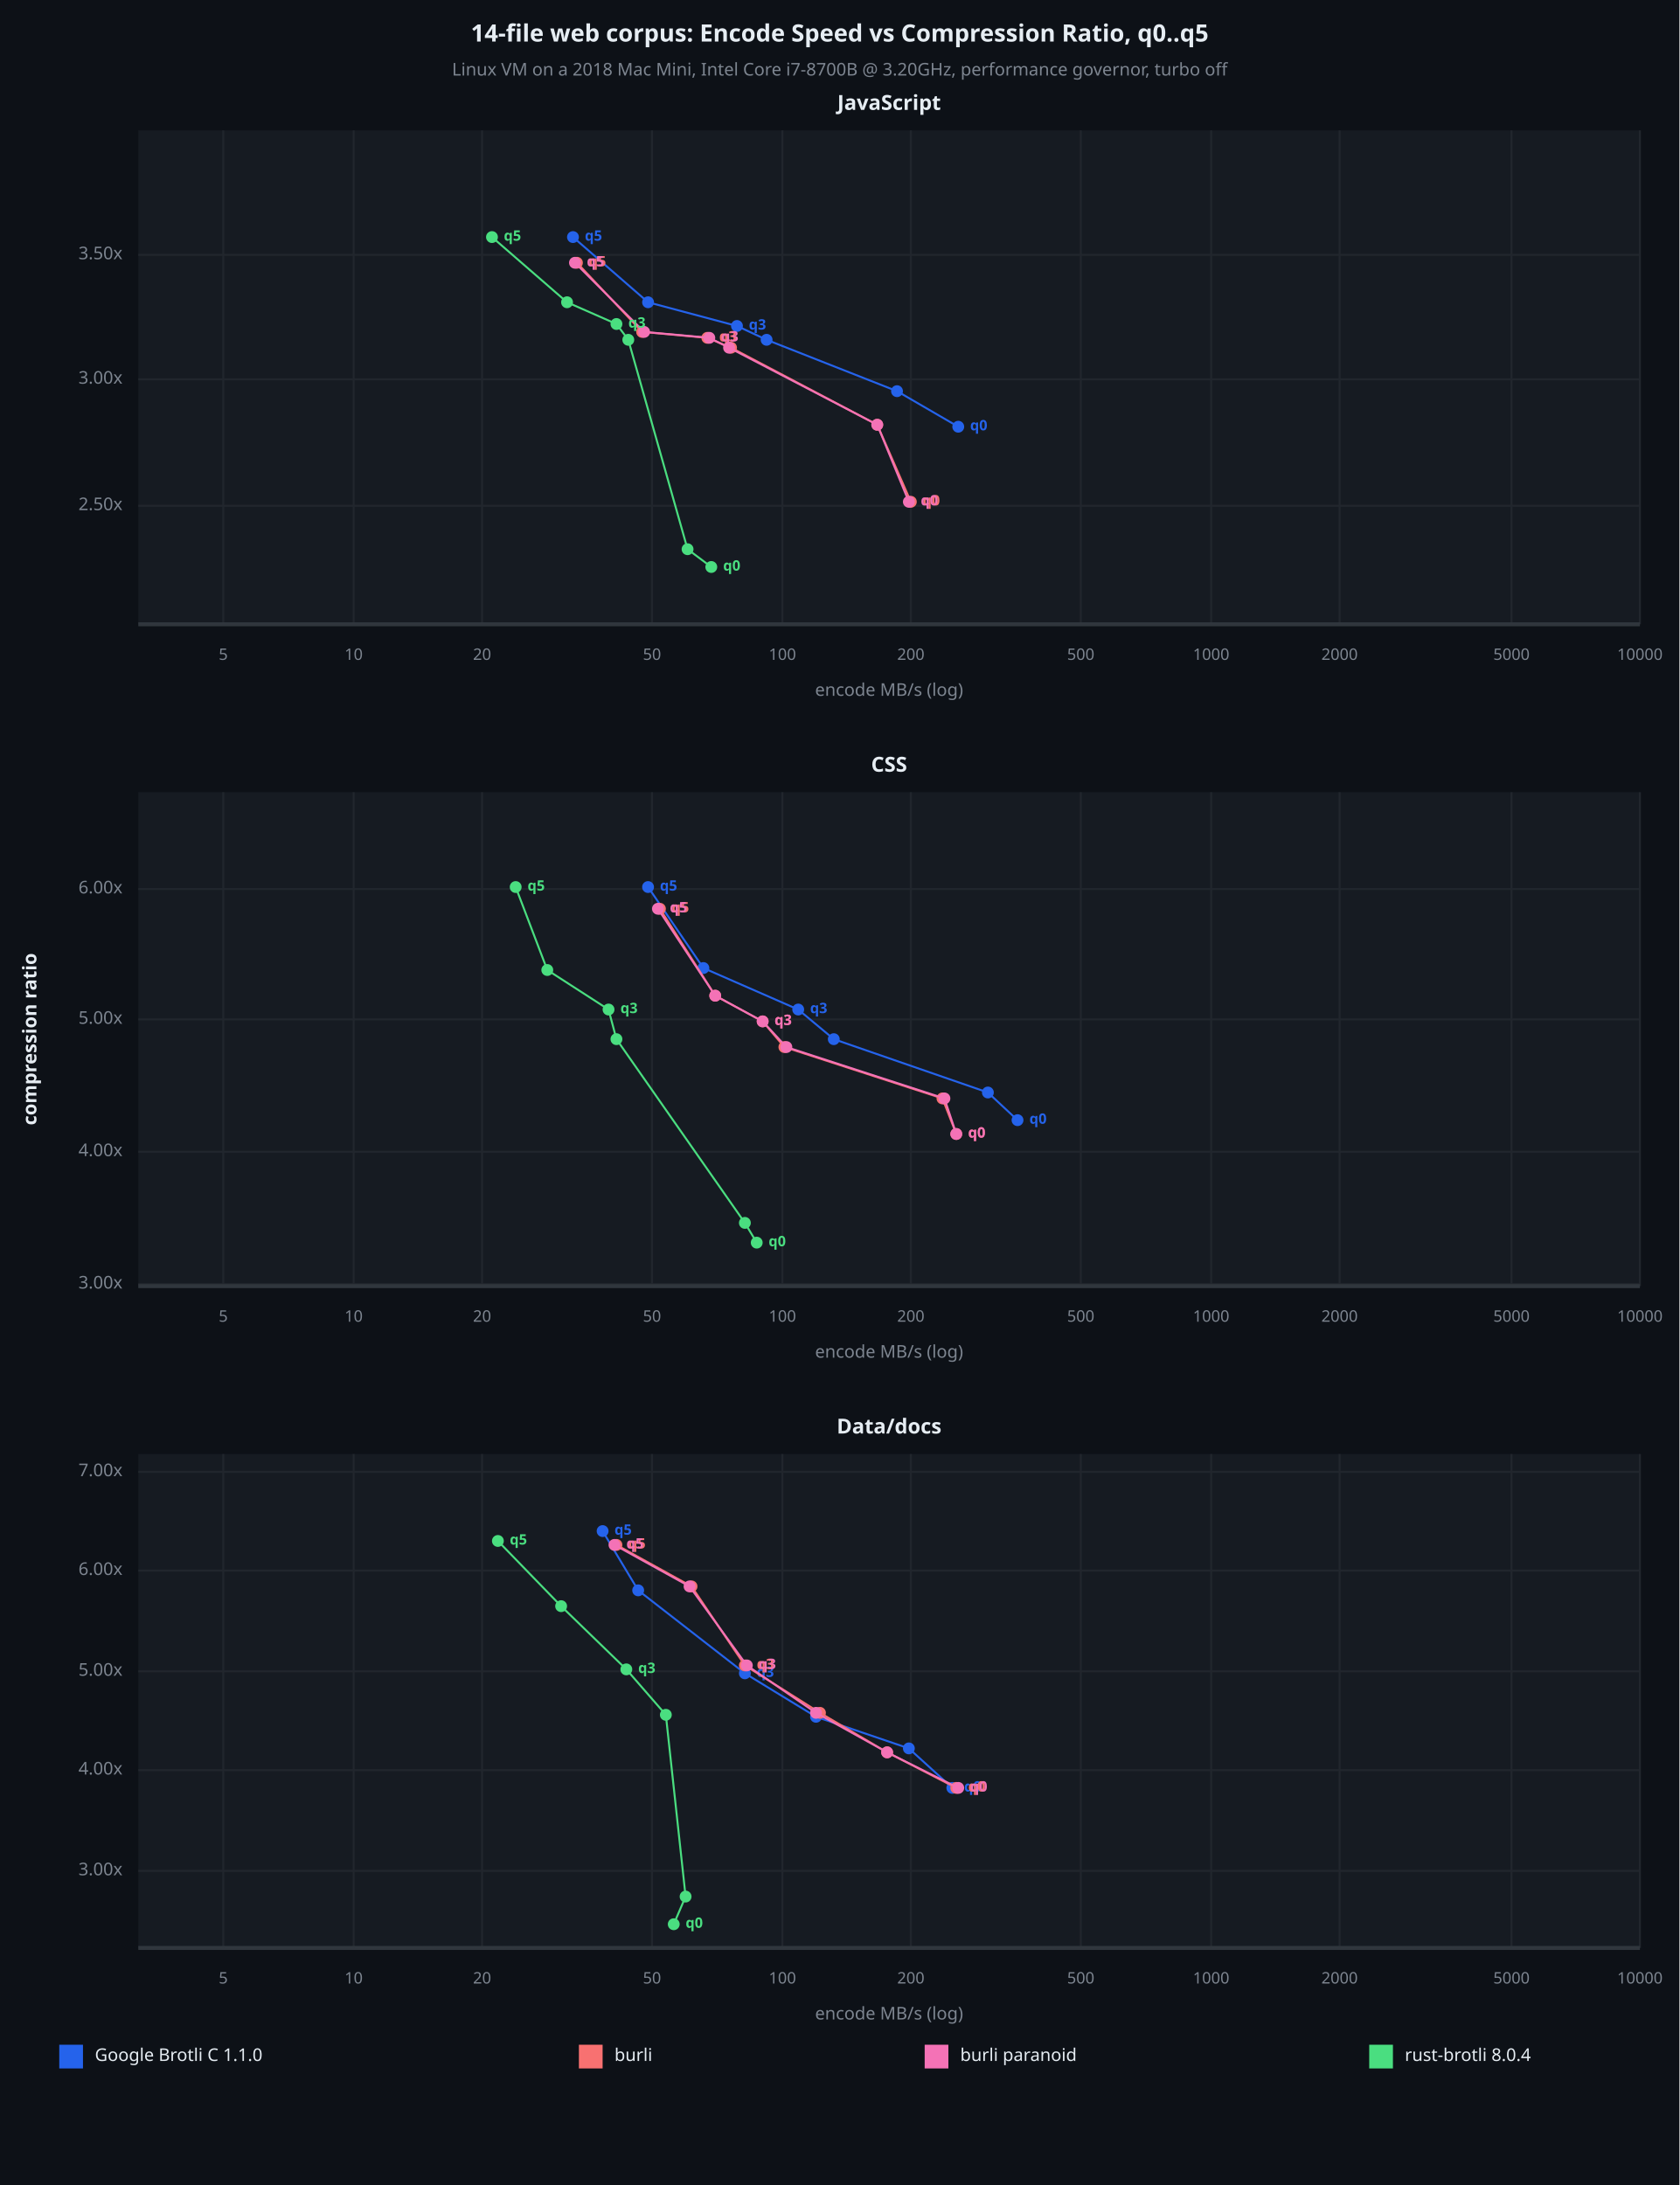
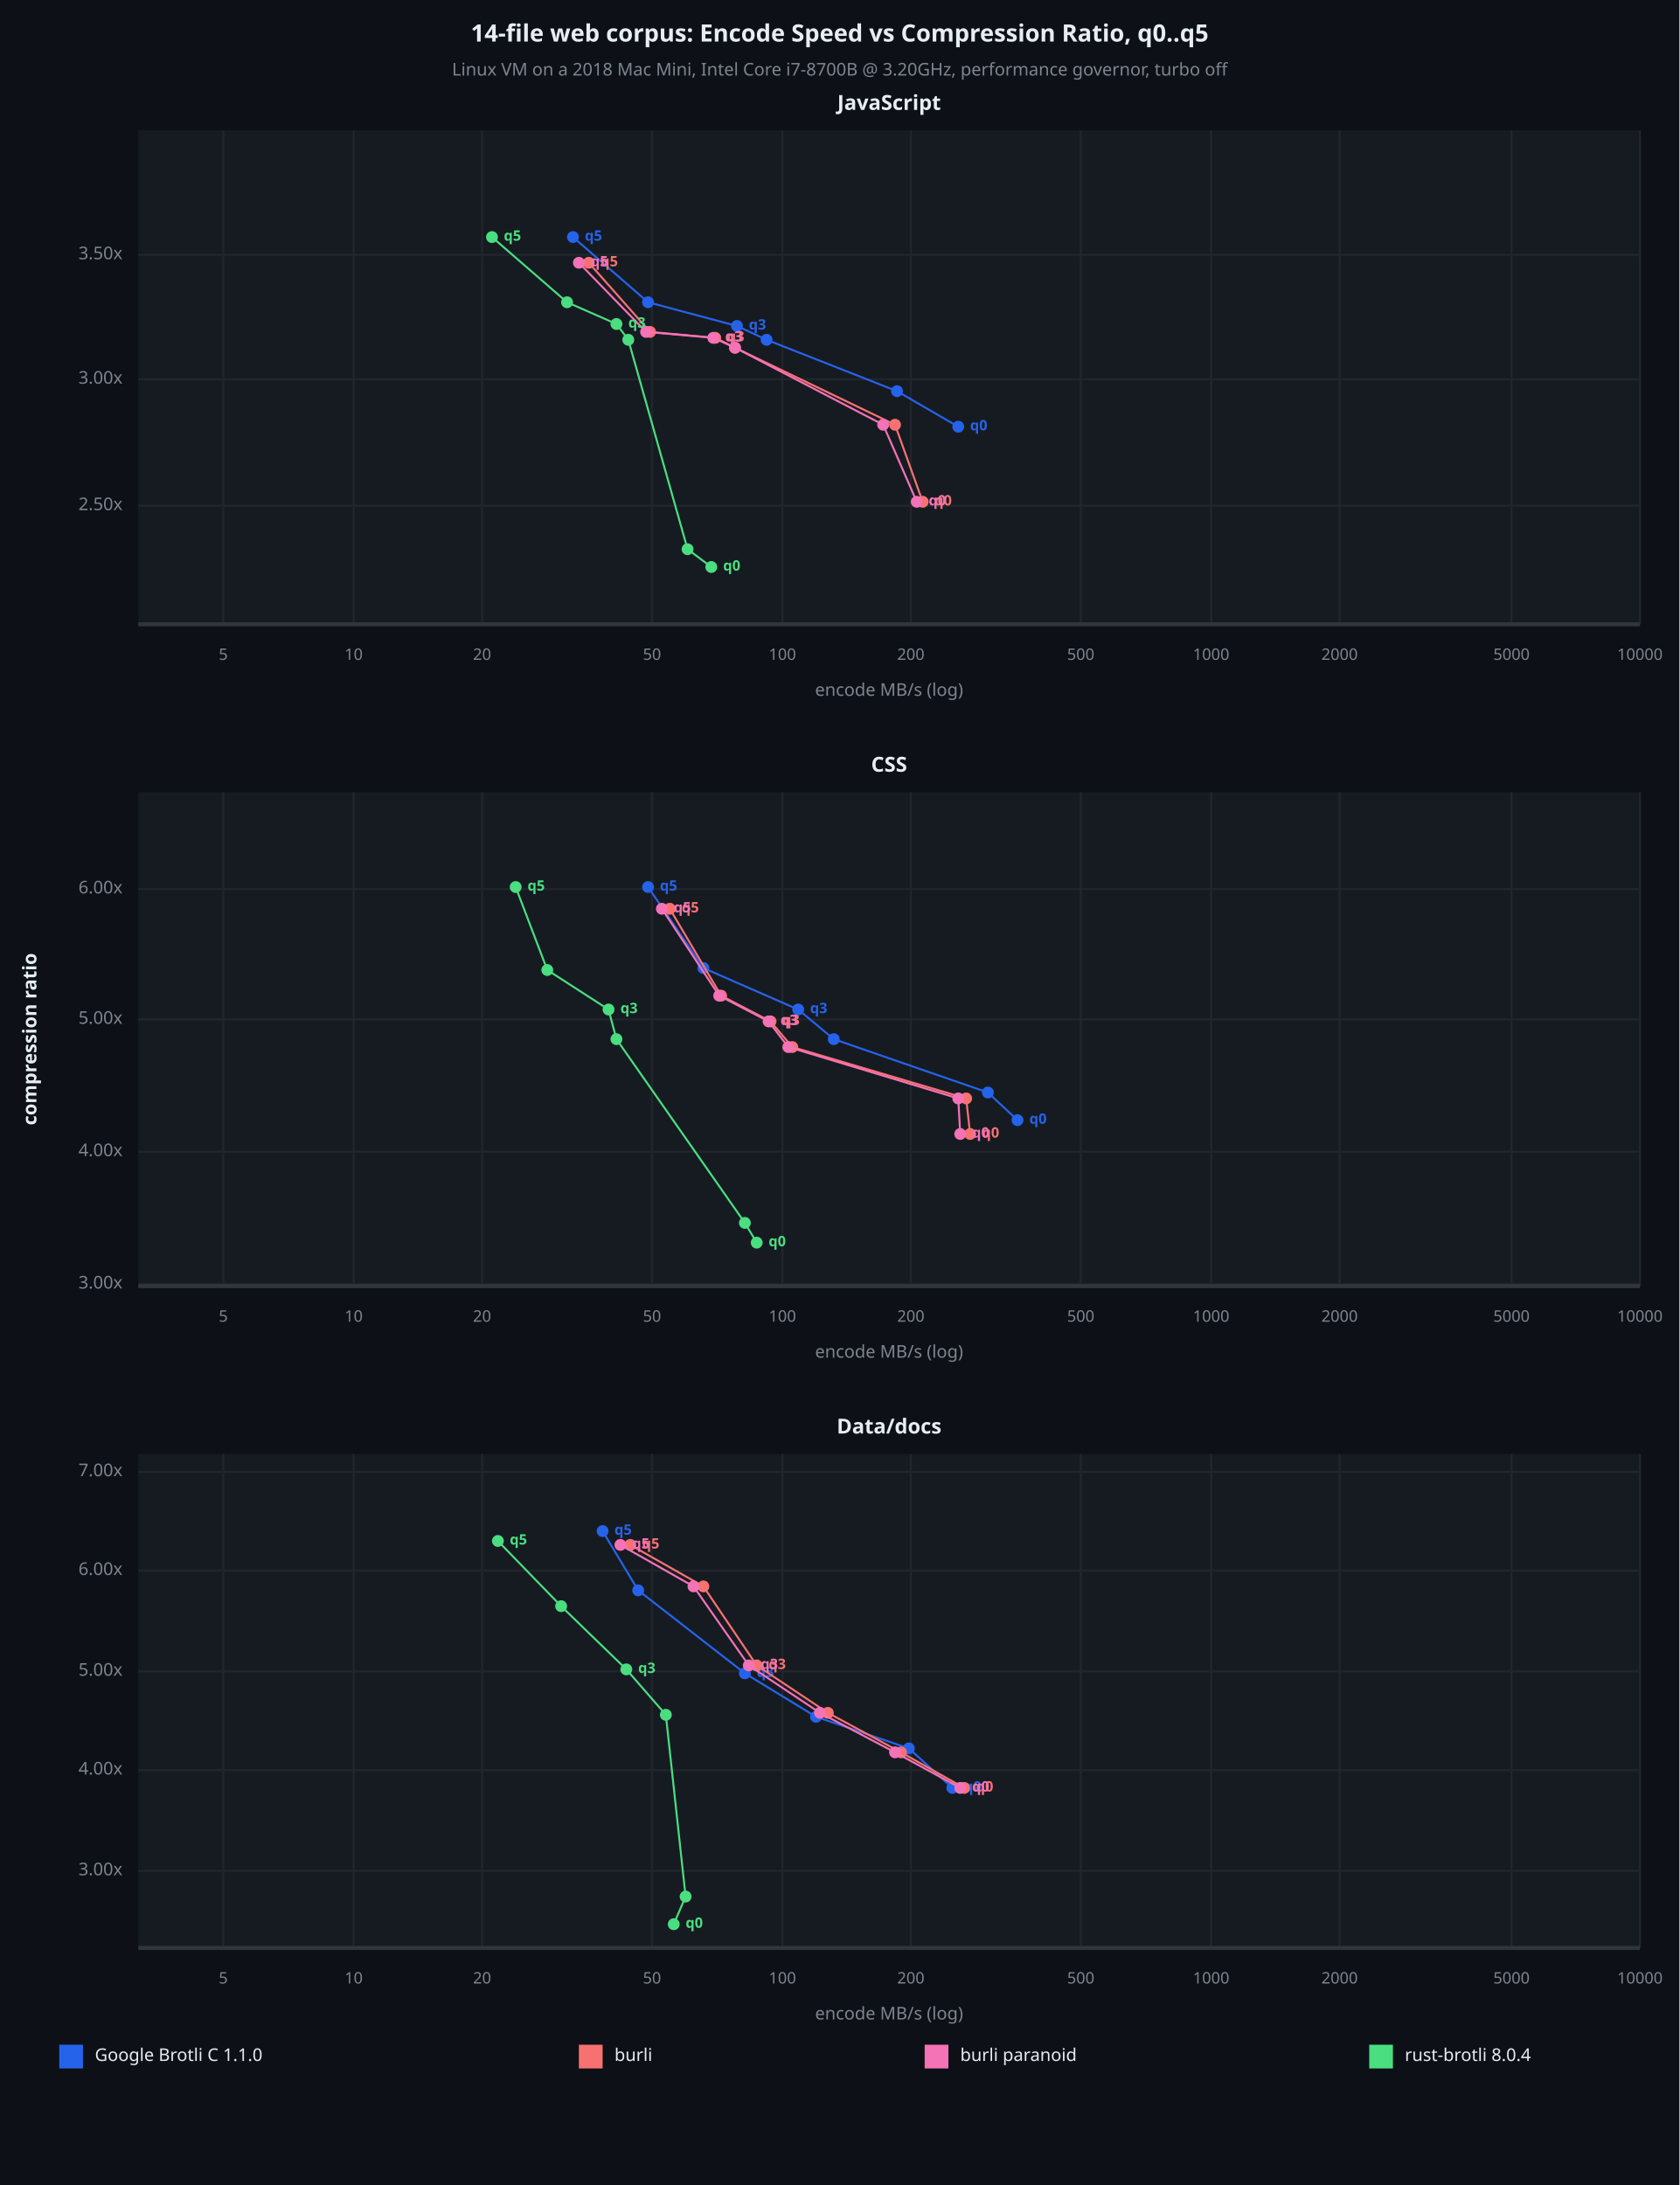
<svg xmlns="http://www.w3.org/2000/svg" viewBox="0 0 850 1106" font-family="system-ui, -apple-system, sans-serif">
  <rect x="0" y="0" width="850" height="1106" opacity="1" fill="#0D1117" stroke="none" />
  <text x="425" y="18" dy="0.5ex" text-anchor="middle" font-family="sans-serif" font-size="12.097" opacity="1" fill="#E6EDF3" font-weight="bold">
14-file web corpus: Encode Speed vs Compression Ratio, q0..q5
</text>
  <text x="425" y="36" dy="0.5ex" text-anchor="middle" font-family="sans-serif" font-size="8.871" opacity="1" fill="#7D8590">
Linux VM on a 2018 Mac Mini, Intel Core i7-8700B @ 3.20GHz, performance governor, turbo off
</text>
  <rect x="70" y="66" width="760" height="250" opacity="1" fill="#161B22" stroke="none" />
  <text x="450" y="53" dy="0.5ex" text-anchor="middle" font-family="sans-serif" font-size="10.484" opacity="1" fill="#E6EDF3" font-weight="bold">
JavaScript
</text>
  <polyline fill="none" opacity="1" stroke="#21262D" stroke-width="1" points="113,66 113,316 " />
  <text x="113" y="332" dy="0.5ex" text-anchor="middle" font-family="sans-serif" font-size="8.065" opacity="1" fill="#7D8590">
5
</text>
  <polyline fill="none" opacity="1" stroke="#21262D" stroke-width="1" points="179,66 179,316 " />
  <text x="179" y="332" dy="0.5ex" text-anchor="middle" font-family="sans-serif" font-size="8.065" opacity="1" fill="#7D8590">
10
</text>
  <polyline fill="none" opacity="1" stroke="#21262D" stroke-width="1" points="244,66 244,316 " />
  <text x="244" y="332" dy="0.5ex" text-anchor="middle" font-family="sans-serif" font-size="8.065" opacity="1" fill="#7D8590">
20
</text>
  <polyline fill="none" opacity="1" stroke="#21262D" stroke-width="1" points="330,66 330,316 " />
  <text x="330" y="332" dy="0.5ex" text-anchor="middle" font-family="sans-serif" font-size="8.065" opacity="1" fill="#7D8590">
50
</text>
  <polyline fill="none" opacity="1" stroke="#21262D" stroke-width="1" points="396,66 396,316 " />
  <text x="396" y="332" dy="0.5ex" text-anchor="middle" font-family="sans-serif" font-size="8.065" opacity="1" fill="#7D8590">
100
</text>
  <polyline fill="none" opacity="1" stroke="#21262D" stroke-width="1" points="461,66 461,316 " />
  <text x="461" y="332" dy="0.5ex" text-anchor="middle" font-family="sans-serif" font-size="8.065" opacity="1" fill="#7D8590">
200
</text>
  <polyline fill="none" opacity="1" stroke="#21262D" stroke-width="1" points="547,66 547,316 " />
  <text x="547" y="332" dy="0.5ex" text-anchor="middle" font-family="sans-serif" font-size="8.065" opacity="1" fill="#7D8590">
500
</text>
  <polyline fill="none" opacity="1" stroke="#21262D" stroke-width="1" points="613,66 613,316 " />
  <text x="613" y="332" dy="0.5ex" text-anchor="middle" font-family="sans-serif" font-size="8.065" opacity="1" fill="#7D8590">
1000
</text>
  <polyline fill="none" opacity="1" stroke="#21262D" stroke-width="1" points="678,66 678,316 " />
  <text x="678" y="332" dy="0.5ex" text-anchor="middle" font-family="sans-serif" font-size="8.065" opacity="1" fill="#7D8590">
2000
</text>
  <polyline fill="none" opacity="1" stroke="#21262D" stroke-width="1" points="765,66 765,316 " />
  <text x="765" y="332" dy="0.5ex" text-anchor="middle" font-family="sans-serif" font-size="8.065" opacity="1" fill="#7D8590">
5000
</text>
  <polyline fill="none" opacity="1" stroke="#21262D" stroke-width="1" points="830,66 830,316 " />
  <text x="830" y="332" dy="0.5ex" text-anchor="middle" font-family="sans-serif" font-size="8.065" opacity="1" fill="#7D8590">
10000
</text>
  <polyline fill="none" opacity="1" stroke="#21262D" stroke-width="1" points="70,256 830,256 " />
  <text x="62" y="256" dy="0.5ex" text-anchor="end" font-family="sans-serif" font-size="8.871" opacity="1" fill="#7D8590">
2.50x
</text>
  <polyline fill="none" opacity="1" stroke="#21262D" stroke-width="1" points="70,192 830,192 " />
  <text x="62" y="192" dy="0.5ex" text-anchor="end" font-family="sans-serif" font-size="8.871" opacity="1" fill="#7D8590">
3.00x
</text>
  <polyline fill="none" opacity="1" stroke="#21262D" stroke-width="1" points="70,129 830,129 " />
  <text x="62" y="129" dy="0.5ex" text-anchor="end" font-family="sans-serif" font-size="8.871" opacity="1" fill="#7D8590">
3.50x
</text>
  <polyline fill="none" opacity="1" stroke="#30363D" stroke-width="2" points="70,316 830,316 " />
  <polyline fill="none" opacity="1" stroke="#2563EB" stroke-width="1" points="485,216 454,198 388,172 373,165 328,153 290,120 " />
  <circle cx="485" cy="216" r="3" opacity="1" fill="#2563EB" stroke="none" stroke-width="1" />
  <text x="491" y="216" dy="0.5ex" text-anchor="start" font-family="sans-serif" font-size="7.258" opacity="1" fill="#2563EB" font-weight="bold">
q0
</text>
  <circle cx="454" cy="198" r="3" opacity="1" fill="#2563EB" stroke="none" stroke-width="1" />
  <circle cx="388" cy="172" r="3" opacity="1" fill="#2563EB" stroke="none" stroke-width="1" />
  <circle cx="373" cy="165" r="3" opacity="1" fill="#2563EB" stroke="none" stroke-width="1" />
  <text x="379" y="165" dy="0.5ex" text-anchor="start" font-family="sans-serif" font-size="7.258" opacity="1" fill="#2563EB" font-weight="bold">
q3
</text>
  <circle cx="328" cy="153" r="3" opacity="1" fill="#2563EB" stroke="none" stroke-width="1" />
  <circle cx="290" cy="120" r="3" opacity="1" fill="#2563EB" stroke="none" stroke-width="1" />
  <text x="296" y="120" dy="0.5ex" text-anchor="start" font-family="sans-serif" font-size="7.258" opacity="1" fill="#2563EB" font-weight="bold">
q5
</text>
-   <polyline fill="none" opacity="1" stroke="#F87171" stroke-width="1" points="461,254 444,215 370,176 358,171 325,168 292,133 " />
-   <circle cx="461" cy="254" r="3" opacity="1" fill="#F87171" stroke="none" stroke-width="1" />
-   <text x="467" y="254" dy="0.5ex" text-anchor="start" font-family="sans-serif" font-size="7.258" opacity="1" fill="#F87171" font-weight="bold">
- q0
- </text>
-   <circle cx="444" cy="215" r="3" opacity="1" fill="#F87171" stroke="none" stroke-width="1" />
-   <circle cx="370" cy="176" r="3" opacity="1" fill="#F87171" stroke="none" stroke-width="1" />
-   <circle cx="358" cy="171" r="3" opacity="1" fill="#F87171" stroke="none" stroke-width="1" />
-   <text x="364" y="171" dy="0.5ex" text-anchor="start" font-family="sans-serif" font-size="7.258" opacity="1" fill="#F87171" font-weight="bold">
- q3
- </text>
-   <circle cx="325" cy="168" r="3" opacity="1" fill="#F87171" stroke="none" stroke-width="1" />
-   <circle cx="292" cy="133" r="3" opacity="1" fill="#F87171" stroke="none" stroke-width="1" />
-   <text x="298" y="133" dy="0.5ex" text-anchor="start" font-family="sans-serif" font-size="7.258" opacity="1" fill="#F87171" font-weight="bold">
- q5
- </text>
-   <polyline fill="none" opacity="1" stroke="#F472B6" stroke-width="1" points="460,254 444,215 369,176 359,171 326,168 291,133 " />
-   <circle cx="460" cy="254" r="3" opacity="1" fill="#F472B6" stroke="none" stroke-width="1" />
-   <text x="466" y="254" dy="0.5ex" text-anchor="start" font-family="sans-serif" font-size="7.258" opacity="1" fill="#F472B6" font-weight="bold">
- q0
- </text>
-   <circle cx="444" cy="215" r="3" opacity="1" fill="#F472B6" stroke="none" stroke-width="1" />
-   <circle cx="369" cy="176" r="3" opacity="1" fill="#F472B6" stroke="none" stroke-width="1" />
-   <circle cx="359" cy="171" r="3" opacity="1" fill="#F472B6" stroke="none" stroke-width="1" />
-   <text x="365" y="171" dy="0.5ex" text-anchor="start" font-family="sans-serif" font-size="7.258" opacity="1" fill="#F472B6" font-weight="bold">
- q3
- </text>
-   <circle cx="326" cy="168" r="3" opacity="1" fill="#F472B6" stroke="none" stroke-width="1" />
-   <circle cx="291" cy="133" r="3" opacity="1" fill="#F472B6" stroke="none" stroke-width="1" />
-   <text x="297" y="133" dy="0.5ex" text-anchor="start" font-family="sans-serif" font-size="7.258" opacity="1" fill="#F472B6" font-weight="bold">
+   <polyline fill="none" opacity="1" stroke="#F87171" stroke-width="1" points="467,254 453,215 372,176 362,171 329,168 298,133 " />
+   <circle cx="467" cy="254" r="3" opacity="1" fill="#F87171" stroke="none" stroke-width="1" />
+   <text x="473" y="254" dy="0.5ex" text-anchor="start" font-family="sans-serif" font-size="7.258" opacity="1" fill="#F87171" font-weight="bold">
+ q0
+ </text>
+   <circle cx="453" cy="215" r="3" opacity="1" fill="#F87171" stroke="none" stroke-width="1" />
+   <circle cx="372" cy="176" r="3" opacity="1" fill="#F87171" stroke="none" stroke-width="1" />
+   <circle cx="362" cy="171" r="3" opacity="1" fill="#F87171" stroke="none" stroke-width="1" />
+   <text x="368" y="171" dy="0.5ex" text-anchor="start" font-family="sans-serif" font-size="7.258" opacity="1" fill="#F87171" font-weight="bold">
+ q3
+ </text>
+   <circle cx="329" cy="168" r="3" opacity="1" fill="#F87171" stroke="none" stroke-width="1" />
+   <circle cx="298" cy="133" r="3" opacity="1" fill="#F87171" stroke="none" stroke-width="1" />
+   <text x="304" y="133" dy="0.5ex" text-anchor="start" font-family="sans-serif" font-size="7.258" opacity="1" fill="#F87171" font-weight="bold">
+ q5
+ </text>
+   <polyline fill="none" opacity="1" stroke="#F472B6" stroke-width="1" points="464,254 447,215 372,176 361,171 327,168 293,133 " />
+   <circle cx="464" cy="254" r="3" opacity="1" fill="#F472B6" stroke="none" stroke-width="1" />
+   <text x="470" y="254" dy="0.5ex" text-anchor="start" font-family="sans-serif" font-size="7.258" opacity="1" fill="#F472B6" font-weight="bold">
+ q0
+ </text>
+   <circle cx="447" cy="215" r="3" opacity="1" fill="#F472B6" stroke="none" stroke-width="1" />
+   <circle cx="372" cy="176" r="3" opacity="1" fill="#F472B6" stroke="none" stroke-width="1" />
+   <circle cx="361" cy="171" r="3" opacity="1" fill="#F472B6" stroke="none" stroke-width="1" />
+   <text x="367" y="171" dy="0.5ex" text-anchor="start" font-family="sans-serif" font-size="7.258" opacity="1" fill="#F472B6" font-weight="bold">
+ q3
+ </text>
+   <circle cx="327" cy="168" r="3" opacity="1" fill="#F472B6" stroke="none" stroke-width="1" />
+   <circle cx="293" cy="133" r="3" opacity="1" fill="#F472B6" stroke="none" stroke-width="1" />
+   <text x="299" y="133" dy="0.5ex" text-anchor="start" font-family="sans-serif" font-size="7.258" opacity="1" fill="#F472B6" font-weight="bold">
q5
</text>
  <polyline fill="none" opacity="1" stroke="#4ADE80" stroke-width="1" points="360,287 348,278 318,172 312,164 287,153 249,120 " />
  <circle cx="360" cy="287" r="3" opacity="1" fill="#4ADE80" stroke="none" stroke-width="1" />
  <text x="366" y="287" dy="0.5ex" text-anchor="start" font-family="sans-serif" font-size="7.258" opacity="1" fill="#4ADE80" font-weight="bold">
q0
</text>
  <circle cx="348" cy="278" r="3" opacity="1" fill="#4ADE80" stroke="none" stroke-width="1" />
  <circle cx="318" cy="172" r="3" opacity="1" fill="#4ADE80" stroke="none" stroke-width="1" />
  <circle cx="312" cy="164" r="3" opacity="1" fill="#4ADE80" stroke="none" stroke-width="1" />
  <text x="318" y="164" dy="0.5ex" text-anchor="start" font-family="sans-serif" font-size="7.258" opacity="1" fill="#4ADE80" font-weight="bold">
q3
</text>
  <circle cx="287" cy="153" r="3" opacity="1" fill="#4ADE80" stroke="none" stroke-width="1" />
  <circle cx="249" cy="120" r="3" opacity="1" fill="#4ADE80" stroke="none" stroke-width="1" />
  <text x="255" y="120" dy="0.5ex" text-anchor="start" font-family="sans-serif" font-size="7.258" opacity="1" fill="#4ADE80" font-weight="bold">
q5
</text>
  <text x="450" y="350" dy="0.5ex" text-anchor="middle" font-family="sans-serif" font-size="8.871" opacity="1" fill="#7D8590">
encode MB/s (log)
</text>
  <rect x="70" y="401" width="760" height="250" opacity="1" fill="#161B22" stroke="none" />
  <text x="450" y="388" dy="0.5ex" text-anchor="middle" font-family="sans-serif" font-size="10.484" opacity="1" fill="#E6EDF3" font-weight="bold">
CSS
</text>
  <polyline fill="none" opacity="1" stroke="#21262D" stroke-width="1" points="113,401 113,651 " />
  <text x="113" y="667" dy="0.5ex" text-anchor="middle" font-family="sans-serif" font-size="8.065" opacity="1" fill="#7D8590">
5
</text>
  <polyline fill="none" opacity="1" stroke="#21262D" stroke-width="1" points="179,401 179,651 " />
  <text x="179" y="667" dy="0.5ex" text-anchor="middle" font-family="sans-serif" font-size="8.065" opacity="1" fill="#7D8590">
10
</text>
  <polyline fill="none" opacity="1" stroke="#21262D" stroke-width="1" points="244,401 244,651 " />
  <text x="244" y="667" dy="0.5ex" text-anchor="middle" font-family="sans-serif" font-size="8.065" opacity="1" fill="#7D8590">
20
</text>
  <polyline fill="none" opacity="1" stroke="#21262D" stroke-width="1" points="330,401 330,651 " />
  <text x="330" y="667" dy="0.5ex" text-anchor="middle" font-family="sans-serif" font-size="8.065" opacity="1" fill="#7D8590">
50
</text>
  <polyline fill="none" opacity="1" stroke="#21262D" stroke-width="1" points="396,401 396,651 " />
  <text x="396" y="667" dy="0.5ex" text-anchor="middle" font-family="sans-serif" font-size="8.065" opacity="1" fill="#7D8590">
100
</text>
  <polyline fill="none" opacity="1" stroke="#21262D" stroke-width="1" points="461,401 461,651 " />
  <text x="461" y="667" dy="0.5ex" text-anchor="middle" font-family="sans-serif" font-size="8.065" opacity="1" fill="#7D8590">
200
</text>
  <polyline fill="none" opacity="1" stroke="#21262D" stroke-width="1" points="547,401 547,651 " />
  <text x="547" y="667" dy="0.5ex" text-anchor="middle" font-family="sans-serif" font-size="8.065" opacity="1" fill="#7D8590">
500
</text>
  <polyline fill="none" opacity="1" stroke="#21262D" stroke-width="1" points="613,401 613,651 " />
  <text x="613" y="667" dy="0.5ex" text-anchor="middle" font-family="sans-serif" font-size="8.065" opacity="1" fill="#7D8590">
1000
</text>
  <polyline fill="none" opacity="1" stroke="#21262D" stroke-width="1" points="678,401 678,651 " />
  <text x="678" y="667" dy="0.5ex" text-anchor="middle" font-family="sans-serif" font-size="8.065" opacity="1" fill="#7D8590">
2000
</text>
  <polyline fill="none" opacity="1" stroke="#21262D" stroke-width="1" points="765,401 765,651 " />
  <text x="765" y="667" dy="0.5ex" text-anchor="middle" font-family="sans-serif" font-size="8.065" opacity="1" fill="#7D8590">
5000
</text>
  <polyline fill="none" opacity="1" stroke="#21262D" stroke-width="1" points="830,401 830,651 " />
  <text x="830" y="667" dy="0.5ex" text-anchor="middle" font-family="sans-serif" font-size="8.065" opacity="1" fill="#7D8590">
10000
</text>
  <polyline fill="none" opacity="1" stroke="#21262D" stroke-width="1" points="70,650 830,650 " />
  <text x="62" y="650" dy="0.5ex" text-anchor="end" font-family="sans-serif" font-size="8.871" opacity="1" fill="#7D8590">
3.00x
</text>
  <polyline fill="none" opacity="1" stroke="#21262D" stroke-width="1" points="70,583 830,583 " />
  <text x="62" y="583" dy="0.5ex" text-anchor="end" font-family="sans-serif" font-size="8.871" opacity="1" fill="#7D8590">
4.00x
</text>
  <polyline fill="none" opacity="1" stroke="#21262D" stroke-width="1" points="70,516 830,516 " />
  <text x="62" y="516" dy="0.5ex" text-anchor="end" font-family="sans-serif" font-size="8.871" opacity="1" fill="#7D8590">
5.00x
</text>
  <polyline fill="none" opacity="1" stroke="#21262D" stroke-width="1" points="70,450 830,450 " />
  <text x="62" y="450" dy="0.5ex" text-anchor="end" font-family="sans-serif" font-size="8.871" opacity="1" fill="#7D8590">
6.00x
</text>
  <polyline fill="none" opacity="1" stroke="#30363D" stroke-width="2" points="70,651 830,651 " />
  <polyline fill="none" opacity="1" stroke="#2563EB" stroke-width="1" points="515,567 500,553 422,526 404,511 356,490 328,449 " />
  <circle cx="515" cy="567" r="3" opacity="1" fill="#2563EB" stroke="none" stroke-width="1" />
  <text x="521" y="567" dy="0.5ex" text-anchor="start" font-family="sans-serif" font-size="7.258" opacity="1" fill="#2563EB" font-weight="bold">
q0
</text>
  <circle cx="500" cy="553" r="3" opacity="1" fill="#2563EB" stroke="none" stroke-width="1" />
  <circle cx="422" cy="526" r="3" opacity="1" fill="#2563EB" stroke="none" stroke-width="1" />
  <circle cx="404" cy="511" r="3" opacity="1" fill="#2563EB" stroke="none" stroke-width="1" />
  <text x="410" y="511" dy="0.5ex" text-anchor="start" font-family="sans-serif" font-size="7.258" opacity="1" fill="#2563EB" font-weight="bold">
q3
</text>
  <circle cx="356" cy="490" r="3" opacity="1" fill="#2563EB" stroke="none" stroke-width="1" />
  <circle cx="328" cy="449" r="3" opacity="1" fill="#2563EB" stroke="none" stroke-width="1" />
  <text x="334" y="449" dy="0.5ex" text-anchor="start" font-family="sans-serif" font-size="7.258" opacity="1" fill="#2563EB" font-weight="bold">
q5
</text>
-   <polyline fill="none" opacity="1" stroke="#F87171" stroke-width="1" points="484,574 477,556 397,530 386,517 362,504 334,460 " />
-   <circle cx="484" cy="574" r="3" opacity="1" fill="#F87171" stroke="none" stroke-width="1" />
-   <text x="490" y="574" dy="0.5ex" text-anchor="start" font-family="sans-serif" font-size="7.258" opacity="1" fill="#F87171" font-weight="bold">
- q0
- </text>
-   <circle cx="477" cy="556" r="3" opacity="1" fill="#F87171" stroke="none" stroke-width="1" />
-   <circle cx="397" cy="530" r="3" opacity="1" fill="#F87171" stroke="none" stroke-width="1" />
-   <circle cx="386" cy="517" r="3" opacity="1" fill="#F87171" stroke="none" stroke-width="1" />
-   <text x="392" y="517" dy="0.5ex" text-anchor="start" font-family="sans-serif" font-size="7.258" opacity="1" fill="#F87171" font-weight="bold">
- q3
- </text>
-   <circle cx="362" cy="504" r="3" opacity="1" fill="#F87171" stroke="none" stroke-width="1" />
-   <circle cx="334" cy="460" r="3" opacity="1" fill="#F87171" stroke="none" stroke-width="1" />
-   <text x="340" y="460" dy="0.5ex" text-anchor="start" font-family="sans-serif" font-size="7.258" opacity="1" fill="#F87171" font-weight="bold">
- q5
- </text>
-   <polyline fill="none" opacity="1" stroke="#F472B6" stroke-width="1" points="484,574 478,556 398,530 386,517 362,504 333,460 " />
-   <circle cx="484" cy="574" r="3" opacity="1" fill="#F472B6" stroke="none" stroke-width="1" />
-   <text x="490" y="574" dy="0.5ex" text-anchor="start" font-family="sans-serif" font-size="7.258" opacity="1" fill="#F472B6" font-weight="bold">
- q0
- </text>
-   <circle cx="478" cy="556" r="3" opacity="1" fill="#F472B6" stroke="none" stroke-width="1" />
-   <circle cx="398" cy="530" r="3" opacity="1" fill="#F472B6" stroke="none" stroke-width="1" />
-   <circle cx="386" cy="517" r="3" opacity="1" fill="#F472B6" stroke="none" stroke-width="1" />
-   <text x="392" y="517" dy="0.5ex" text-anchor="start" font-family="sans-serif" font-size="7.258" opacity="1" fill="#F472B6" font-weight="bold">
- q3
- </text>
-   <circle cx="362" cy="504" r="3" opacity="1" fill="#F472B6" stroke="none" stroke-width="1" />
-   <circle cx="333" cy="460" r="3" opacity="1" fill="#F472B6" stroke="none" stroke-width="1" />
-   <text x="339" y="460" dy="0.5ex" text-anchor="start" font-family="sans-serif" font-size="7.258" opacity="1" fill="#F472B6" font-weight="bold">
+   <polyline fill="none" opacity="1" stroke="#F87171" stroke-width="1" points="491,574 489,556 401,530 390,517 365,504 339,460 " />
+   <circle cx="491" cy="574" r="3" opacity="1" fill="#F87171" stroke="none" stroke-width="1" />
+   <text x="497" y="574" dy="0.5ex" text-anchor="start" font-family="sans-serif" font-size="7.258" opacity="1" fill="#F87171" font-weight="bold">
+ q0
+ </text>
+   <circle cx="489" cy="556" r="3" opacity="1" fill="#F87171" stroke="none" stroke-width="1" />
+   <circle cx="401" cy="530" r="3" opacity="1" fill="#F87171" stroke="none" stroke-width="1" />
+   <circle cx="390" cy="517" r="3" opacity="1" fill="#F87171" stroke="none" stroke-width="1" />
+   <text x="396" y="517" dy="0.5ex" text-anchor="start" font-family="sans-serif" font-size="7.258" opacity="1" fill="#F87171" font-weight="bold">
+ q3
+ </text>
+   <circle cx="365" cy="504" r="3" opacity="1" fill="#F87171" stroke="none" stroke-width="1" />
+   <circle cx="339" cy="460" r="3" opacity="1" fill="#F87171" stroke="none" stroke-width="1" />
+   <text x="345" y="460" dy="0.5ex" text-anchor="start" font-family="sans-serif" font-size="7.258" opacity="1" fill="#F87171" font-weight="bold">
+ q5
+ </text>
+   <polyline fill="none" opacity="1" stroke="#F472B6" stroke-width="1" points="486,574 485,556 399,530 389,517 364,504 335,460 " />
+   <circle cx="486" cy="574" r="3" opacity="1" fill="#F472B6" stroke="none" stroke-width="1" />
+   <text x="492" y="574" dy="0.5ex" text-anchor="start" font-family="sans-serif" font-size="7.258" opacity="1" fill="#F472B6" font-weight="bold">
+ q0
+ </text>
+   <circle cx="485" cy="556" r="3" opacity="1" fill="#F472B6" stroke="none" stroke-width="1" />
+   <circle cx="399" cy="530" r="3" opacity="1" fill="#F472B6" stroke="none" stroke-width="1" />
+   <circle cx="389" cy="517" r="3" opacity="1" fill="#F472B6" stroke="none" stroke-width="1" />
+   <text x="395" y="517" dy="0.5ex" text-anchor="start" font-family="sans-serif" font-size="7.258" opacity="1" fill="#F472B6" font-weight="bold">
+ q3
+ </text>
+   <circle cx="364" cy="504" r="3" opacity="1" fill="#F472B6" stroke="none" stroke-width="1" />
+   <circle cx="335" cy="460" r="3" opacity="1" fill="#F472B6" stroke="none" stroke-width="1" />
+   <text x="341" y="460" dy="0.5ex" text-anchor="start" font-family="sans-serif" font-size="7.258" opacity="1" fill="#F472B6" font-weight="bold">
q5
</text>
  <polyline fill="none" opacity="1" stroke="#4ADE80" stroke-width="1" points="383,629 377,619 312,526 308,511 277,491 261,449 " />
  <circle cx="383" cy="629" r="3" opacity="1" fill="#4ADE80" stroke="none" stroke-width="1" />
  <text x="389" y="629" dy="0.5ex" text-anchor="start" font-family="sans-serif" font-size="7.258" opacity="1" fill="#4ADE80" font-weight="bold">
q0
</text>
  <circle cx="377" cy="619" r="3" opacity="1" fill="#4ADE80" stroke="none" stroke-width="1" />
  <circle cx="312" cy="526" r="3" opacity="1" fill="#4ADE80" stroke="none" stroke-width="1" />
  <circle cx="308" cy="511" r="3" opacity="1" fill="#4ADE80" stroke="none" stroke-width="1" />
  <text x="314" y="511" dy="0.5ex" text-anchor="start" font-family="sans-serif" font-size="7.258" opacity="1" fill="#4ADE80" font-weight="bold">
q3
</text>
  <circle cx="277" cy="491" r="3" opacity="1" fill="#4ADE80" stroke="none" stroke-width="1" />
  <circle cx="261" cy="449" r="3" opacity="1" fill="#4ADE80" stroke="none" stroke-width="1" />
  <text x="267" y="449" dy="0.5ex" text-anchor="start" font-family="sans-serif" font-size="7.258" opacity="1" fill="#4ADE80" font-weight="bold">
q5
</text>
  <text x="450" y="685" dy="0.5ex" text-anchor="middle" font-family="sans-serif" font-size="8.871" opacity="1" fill="#7D8590">
encode MB/s (log)
</text>
  <rect x="70" y="736" width="760" height="250" opacity="1" fill="#161B22" stroke="none" />
  <text x="450" y="723" dy="0.5ex" text-anchor="middle" font-family="sans-serif" font-size="10.484" opacity="1" fill="#E6EDF3" font-weight="bold">
Data/docs
</text>
  <polyline fill="none" opacity="1" stroke="#21262D" stroke-width="1" points="113,736 113,986 " />
  <text x="113" y="1002" dy="0.5ex" text-anchor="middle" font-family="sans-serif" font-size="8.065" opacity="1" fill="#7D8590">
5
</text>
  <polyline fill="none" opacity="1" stroke="#21262D" stroke-width="1" points="179,736 179,986 " />
  <text x="179" y="1002" dy="0.5ex" text-anchor="middle" font-family="sans-serif" font-size="8.065" opacity="1" fill="#7D8590">
10
</text>
  <polyline fill="none" opacity="1" stroke="#21262D" stroke-width="1" points="244,736 244,986 " />
  <text x="244" y="1002" dy="0.5ex" text-anchor="middle" font-family="sans-serif" font-size="8.065" opacity="1" fill="#7D8590">
20
</text>
  <polyline fill="none" opacity="1" stroke="#21262D" stroke-width="1" points="330,736 330,986 " />
  <text x="330" y="1002" dy="0.5ex" text-anchor="middle" font-family="sans-serif" font-size="8.065" opacity="1" fill="#7D8590">
50
</text>
  <polyline fill="none" opacity="1" stroke="#21262D" stroke-width="1" points="396,736 396,986 " />
  <text x="396" y="1002" dy="0.5ex" text-anchor="middle" font-family="sans-serif" font-size="8.065" opacity="1" fill="#7D8590">
100
</text>
  <polyline fill="none" opacity="1" stroke="#21262D" stroke-width="1" points="461,736 461,986 " />
  <text x="461" y="1002" dy="0.5ex" text-anchor="middle" font-family="sans-serif" font-size="8.065" opacity="1" fill="#7D8590">
200
</text>
  <polyline fill="none" opacity="1" stroke="#21262D" stroke-width="1" points="547,736 547,986 " />
  <text x="547" y="1002" dy="0.5ex" text-anchor="middle" font-family="sans-serif" font-size="8.065" opacity="1" fill="#7D8590">
500
</text>
  <polyline fill="none" opacity="1" stroke="#21262D" stroke-width="1" points="613,736 613,986 " />
  <text x="613" y="1002" dy="0.5ex" text-anchor="middle" font-family="sans-serif" font-size="8.065" opacity="1" fill="#7D8590">
1000
</text>
  <polyline fill="none" opacity="1" stroke="#21262D" stroke-width="1" points="678,736 678,986 " />
  <text x="678" y="1002" dy="0.5ex" text-anchor="middle" font-family="sans-serif" font-size="8.065" opacity="1" fill="#7D8590">
2000
</text>
  <polyline fill="none" opacity="1" stroke="#21262D" stroke-width="1" points="765,736 765,986 " />
  <text x="765" y="1002" dy="0.5ex" text-anchor="middle" font-family="sans-serif" font-size="8.065" opacity="1" fill="#7D8590">
5000
</text>
  <polyline fill="none" opacity="1" stroke="#21262D" stroke-width="1" points="830,736 830,986 " />
  <text x="830" y="1002" dy="0.5ex" text-anchor="middle" font-family="sans-serif" font-size="8.065" opacity="1" fill="#7D8590">
10000
</text>
  <polyline fill="none" opacity="1" stroke="#21262D" stroke-width="1" points="70,947 830,947 " />
  <text x="62" y="947" dy="0.5ex" text-anchor="end" font-family="sans-serif" font-size="8.871" opacity="1" fill="#7D8590">
3.00x
</text>
  <polyline fill="none" opacity="1" stroke="#21262D" stroke-width="1" points="70,896 830,896 " />
  <text x="62" y="896" dy="0.5ex" text-anchor="end" font-family="sans-serif" font-size="8.871" opacity="1" fill="#7D8590">
4.00x
</text>
  <polyline fill="none" opacity="1" stroke="#21262D" stroke-width="1" points="70,846 830,846 " />
  <text x="62" y="846" dy="0.5ex" text-anchor="end" font-family="sans-serif" font-size="8.871" opacity="1" fill="#7D8590">
5.00x
</text>
  <polyline fill="none" opacity="1" stroke="#21262D" stroke-width="1" points="70,795 830,795 " />
  <text x="62" y="795" dy="0.5ex" text-anchor="end" font-family="sans-serif" font-size="8.871" opacity="1" fill="#7D8590">
6.00x
</text>
  <polyline fill="none" opacity="1" stroke="#21262D" stroke-width="1" points="70,745 830,745 " />
  <text x="62" y="745" dy="0.5ex" text-anchor="end" font-family="sans-serif" font-size="8.871" opacity="1" fill="#7D8590">
7.00x
</text>
  <polyline fill="none" opacity="1" stroke="#30363D" stroke-width="2" points="70,986 830,986 " />
  <polyline fill="none" opacity="1" stroke="#2563EB" stroke-width="1" points="482,905 460,885 413,869 377,847 323,805 305,775 " />
  <circle cx="482" cy="905" r="3" opacity="1" fill="#2563EB" stroke="none" stroke-width="1" />
  <text x="488" y="905" dy="0.5ex" text-anchor="start" font-family="sans-serif" font-size="7.258" opacity="1" fill="#2563EB" font-weight="bold">
q0
</text>
  <circle cx="460" cy="885" r="3" opacity="1" fill="#2563EB" stroke="none" stroke-width="1" />
  <circle cx="413" cy="869" r="3" opacity="1" fill="#2563EB" stroke="none" stroke-width="1" />
  <circle cx="377" cy="847" r="3" opacity="1" fill="#2563EB" stroke="none" stroke-width="1" />
  <text x="383" y="847" dy="0.5ex" text-anchor="start" font-family="sans-serif" font-size="7.258" opacity="1" fill="#2563EB" font-weight="bold">
q3
</text>
  <circle cx="323" cy="805" r="3" opacity="1" fill="#2563EB" stroke="none" stroke-width="1" />
  <circle cx="305" cy="775" r="3" opacity="1" fill="#2563EB" stroke="none" stroke-width="1" />
  <text x="311" y="775" dy="0.5ex" text-anchor="start" font-family="sans-serif" font-size="7.258" opacity="1" fill="#2563EB" font-weight="bold">
q5
</text>
-   <polyline fill="none" opacity="1" stroke="#F87171" stroke-width="1" points="484,905 449,887 415,867 377,843 350,803 312,782 " />
-   <circle cx="484" cy="905" r="3" opacity="1" fill="#F87171" stroke="none" stroke-width="1" />
-   <text x="490" y="905" dy="0.5ex" text-anchor="start" font-family="sans-serif" font-size="7.258" opacity="1" fill="#F87171" font-weight="bold">
- q0
- </text>
-   <circle cx="449" cy="887" r="3" opacity="1" fill="#F87171" stroke="none" stroke-width="1" />
-   <circle cx="415" cy="867" r="3" opacity="1" fill="#F87171" stroke="none" stroke-width="1" />
-   <circle cx="377" cy="843" r="3" opacity="1" fill="#F87171" stroke="none" stroke-width="1" />
-   <text x="383" y="843" dy="0.5ex" text-anchor="start" font-family="sans-serif" font-size="7.258" opacity="1" fill="#F87171" font-weight="bold">
- q3
- </text>
-   <circle cx="350" cy="803" r="3" opacity="1" fill="#F87171" stroke="none" stroke-width="1" />
-   <circle cx="312" cy="782" r="3" opacity="1" fill="#F87171" stroke="none" stroke-width="1" />
-   <text x="318" y="782" dy="0.5ex" text-anchor="start" font-family="sans-serif" font-size="7.258" opacity="1" fill="#F87171" font-weight="bold">
- q5
- </text>
-   <polyline fill="none" opacity="1" stroke="#F472B6" stroke-width="1" points="485,905 449,887 413,867 378,843 349,803 311,782 " />
-   <circle cx="485" cy="905" r="3" opacity="1" fill="#F472B6" stroke="none" stroke-width="1" />
-   <text x="491" y="905" dy="0.5ex" text-anchor="start" font-family="sans-serif" font-size="7.258" opacity="1" fill="#F472B6" font-weight="bold">
- q0
- </text>
-   <circle cx="449" cy="887" r="3" opacity="1" fill="#F472B6" stroke="none" stroke-width="1" />
-   <circle cx="413" cy="867" r="3" opacity="1" fill="#F472B6" stroke="none" stroke-width="1" />
-   <circle cx="378" cy="843" r="3" opacity="1" fill="#F472B6" stroke="none" stroke-width="1" />
-   <text x="384" y="843" dy="0.5ex" text-anchor="start" font-family="sans-serif" font-size="7.258" opacity="1" fill="#F472B6" font-weight="bold">
- q3
- </text>
-   <circle cx="349" cy="803" r="3" opacity="1" fill="#F472B6" stroke="none" stroke-width="1" />
-   <circle cx="311" cy="782" r="3" opacity="1" fill="#F472B6" stroke="none" stroke-width="1" />
-   <text x="317" y="782" dy="0.5ex" text-anchor="start" font-family="sans-serif" font-size="7.258" opacity="1" fill="#F472B6" font-weight="bold">
+   <polyline fill="none" opacity="1" stroke="#F87171" stroke-width="1" points="488,905 456,887 419,867 383,843 356,803 319,782 " />
+   <circle cx="488" cy="905" r="3" opacity="1" fill="#F87171" stroke="none" stroke-width="1" />
+   <text x="494" y="905" dy="0.5ex" text-anchor="start" font-family="sans-serif" font-size="7.258" opacity="1" fill="#F87171" font-weight="bold">
+ q0
+ </text>
+   <circle cx="456" cy="887" r="3" opacity="1" fill="#F87171" stroke="none" stroke-width="1" />
+   <circle cx="419" cy="867" r="3" opacity="1" fill="#F87171" stroke="none" stroke-width="1" />
+   <circle cx="383" cy="843" r="3" opacity="1" fill="#F87171" stroke="none" stroke-width="1" />
+   <text x="389" y="843" dy="0.5ex" text-anchor="start" font-family="sans-serif" font-size="7.258" opacity="1" fill="#F87171" font-weight="bold">
+ q3
+ </text>
+   <circle cx="356" cy="803" r="3" opacity="1" fill="#F87171" stroke="none" stroke-width="1" />
+   <circle cx="319" cy="782" r="3" opacity="1" fill="#F87171" stroke="none" stroke-width="1" />
+   <text x="325" y="782" dy="0.5ex" text-anchor="start" font-family="sans-serif" font-size="7.258" opacity="1" fill="#F87171" font-weight="bold">
+ q5
+ </text>
+   <polyline fill="none" opacity="1" stroke="#F472B6" stroke-width="1" points="486,905 453,887 415,867 379,843 351,803 314,782 " />
+   <circle cx="486" cy="905" r="3" opacity="1" fill="#F472B6" stroke="none" stroke-width="1" />
+   <text x="492" y="905" dy="0.5ex" text-anchor="start" font-family="sans-serif" font-size="7.258" opacity="1" fill="#F472B6" font-weight="bold">
+ q0
+ </text>
+   <circle cx="453" cy="887" r="3" opacity="1" fill="#F472B6" stroke="none" stroke-width="1" />
+   <circle cx="415" cy="867" r="3" opacity="1" fill="#F472B6" stroke="none" stroke-width="1" />
+   <circle cx="379" cy="843" r="3" opacity="1" fill="#F472B6" stroke="none" stroke-width="1" />
+   <text x="385" y="843" dy="0.5ex" text-anchor="start" font-family="sans-serif" font-size="7.258" opacity="1" fill="#F472B6" font-weight="bold">
+ q3
+ </text>
+   <circle cx="351" cy="803" r="3" opacity="1" fill="#F472B6" stroke="none" stroke-width="1" />
+   <circle cx="314" cy="782" r="3" opacity="1" fill="#F472B6" stroke="none" stroke-width="1" />
+   <text x="320" y="782" dy="0.5ex" text-anchor="start" font-family="sans-serif" font-size="7.258" opacity="1" fill="#F472B6" font-weight="bold">
q5
</text>
  <polyline fill="none" opacity="1" stroke="#4ADE80" stroke-width="1" points="341,974 347,960 337,868 317,845 284,813 252,780 " />
  <circle cx="341" cy="974" r="3" opacity="1" fill="#4ADE80" stroke="none" stroke-width="1" />
  <text x="347" y="974" dy="0.5ex" text-anchor="start" font-family="sans-serif" font-size="7.258" opacity="1" fill="#4ADE80" font-weight="bold">
q0
</text>
  <circle cx="347" cy="960" r="3" opacity="1" fill="#4ADE80" stroke="none" stroke-width="1" />
  <circle cx="337" cy="868" r="3" opacity="1" fill="#4ADE80" stroke="none" stroke-width="1" />
  <circle cx="317" cy="845" r="3" opacity="1" fill="#4ADE80" stroke="none" stroke-width="1" />
  <text x="323" y="845" dy="0.5ex" text-anchor="start" font-family="sans-serif" font-size="7.258" opacity="1" fill="#4ADE80" font-weight="bold">
q3
</text>
  <circle cx="284" cy="813" r="3" opacity="1" fill="#4ADE80" stroke="none" stroke-width="1" />
  <circle cx="252" cy="780" r="3" opacity="1" fill="#4ADE80" stroke="none" stroke-width="1" />
  <text x="258" y="780" dy="0.5ex" text-anchor="start" font-family="sans-serif" font-size="7.258" opacity="1" fill="#4ADE80" font-weight="bold">
q5
</text>
  <text x="450" y="1020" dy="0.5ex" text-anchor="middle" font-family="sans-serif" font-size="8.871" opacity="1" fill="#7D8590">
encode MB/s (log)
</text>
  <text x="16" y="526" dy="0.5ex" text-anchor="middle" font-family="sans-serif" font-size="9.677" opacity="1" fill="#E6EDF3" font-weight="bold" transform="rotate(270, 16, 526)">
compression ratio
</text>
  <rect x="30" y="1035" width="12" height="12" opacity="1" fill="#2563EB" stroke="none" />
  <text x="48" y="1041" dy="0.5ex" text-anchor="start" font-family="sans-serif" font-size="8.871" opacity="1" fill="#E6EDF3">
Google Brotli C 1.1.0
</text>
  <rect x="293" y="1035" width="12" height="12" opacity="1" fill="#F87171" stroke="none" />
  <text x="311" y="1041" dy="0.5ex" text-anchor="start" font-family="sans-serif" font-size="8.871" opacity="1" fill="#E6EDF3">
burli
</text>
  <rect x="468" y="1035" width="12" height="12" opacity="1" fill="#F472B6" stroke="none" />
  <text x="486" y="1041" dy="0.5ex" text-anchor="start" font-family="sans-serif" font-size="8.871" opacity="1" fill="#E6EDF3">
burli paranoid
</text>
  <rect x="693" y="1035" width="12" height="12" opacity="1" fill="#4ADE80" stroke="none" />
  <text x="711" y="1041" dy="0.5ex" text-anchor="start" font-family="sans-serif" font-size="8.871" opacity="1" fill="#E6EDF3">
rust-brotli 8.0.4
</text>
</svg>
